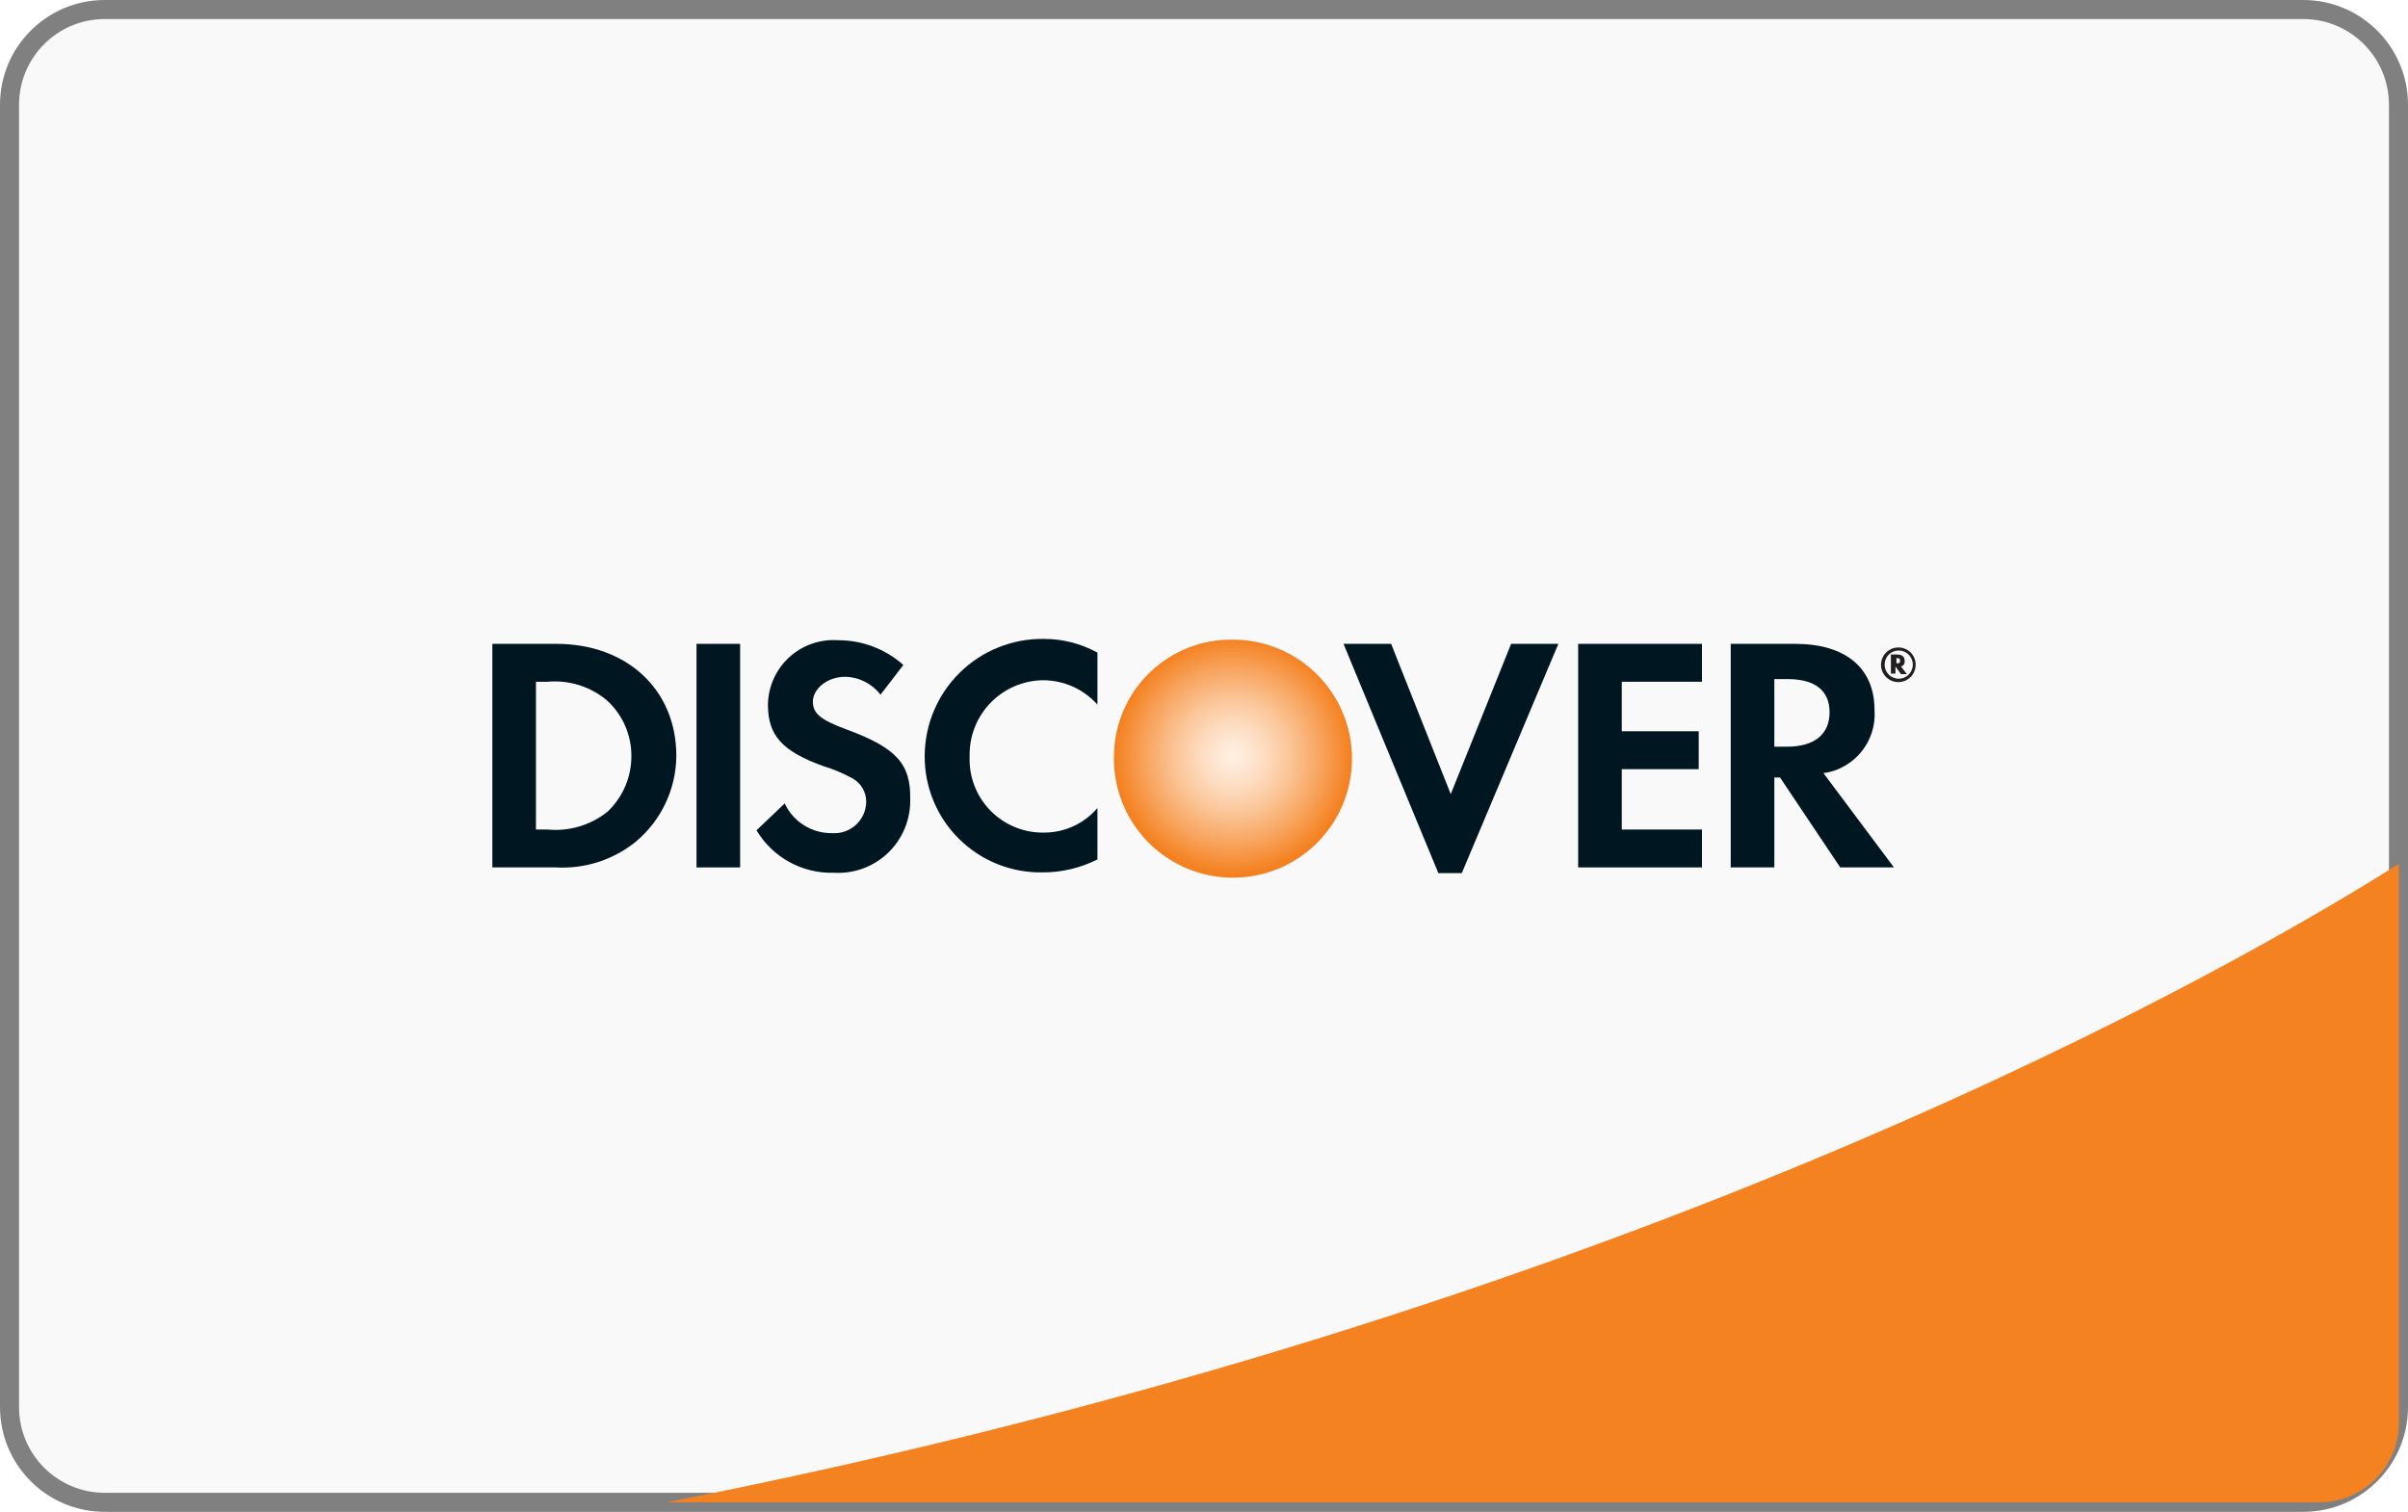
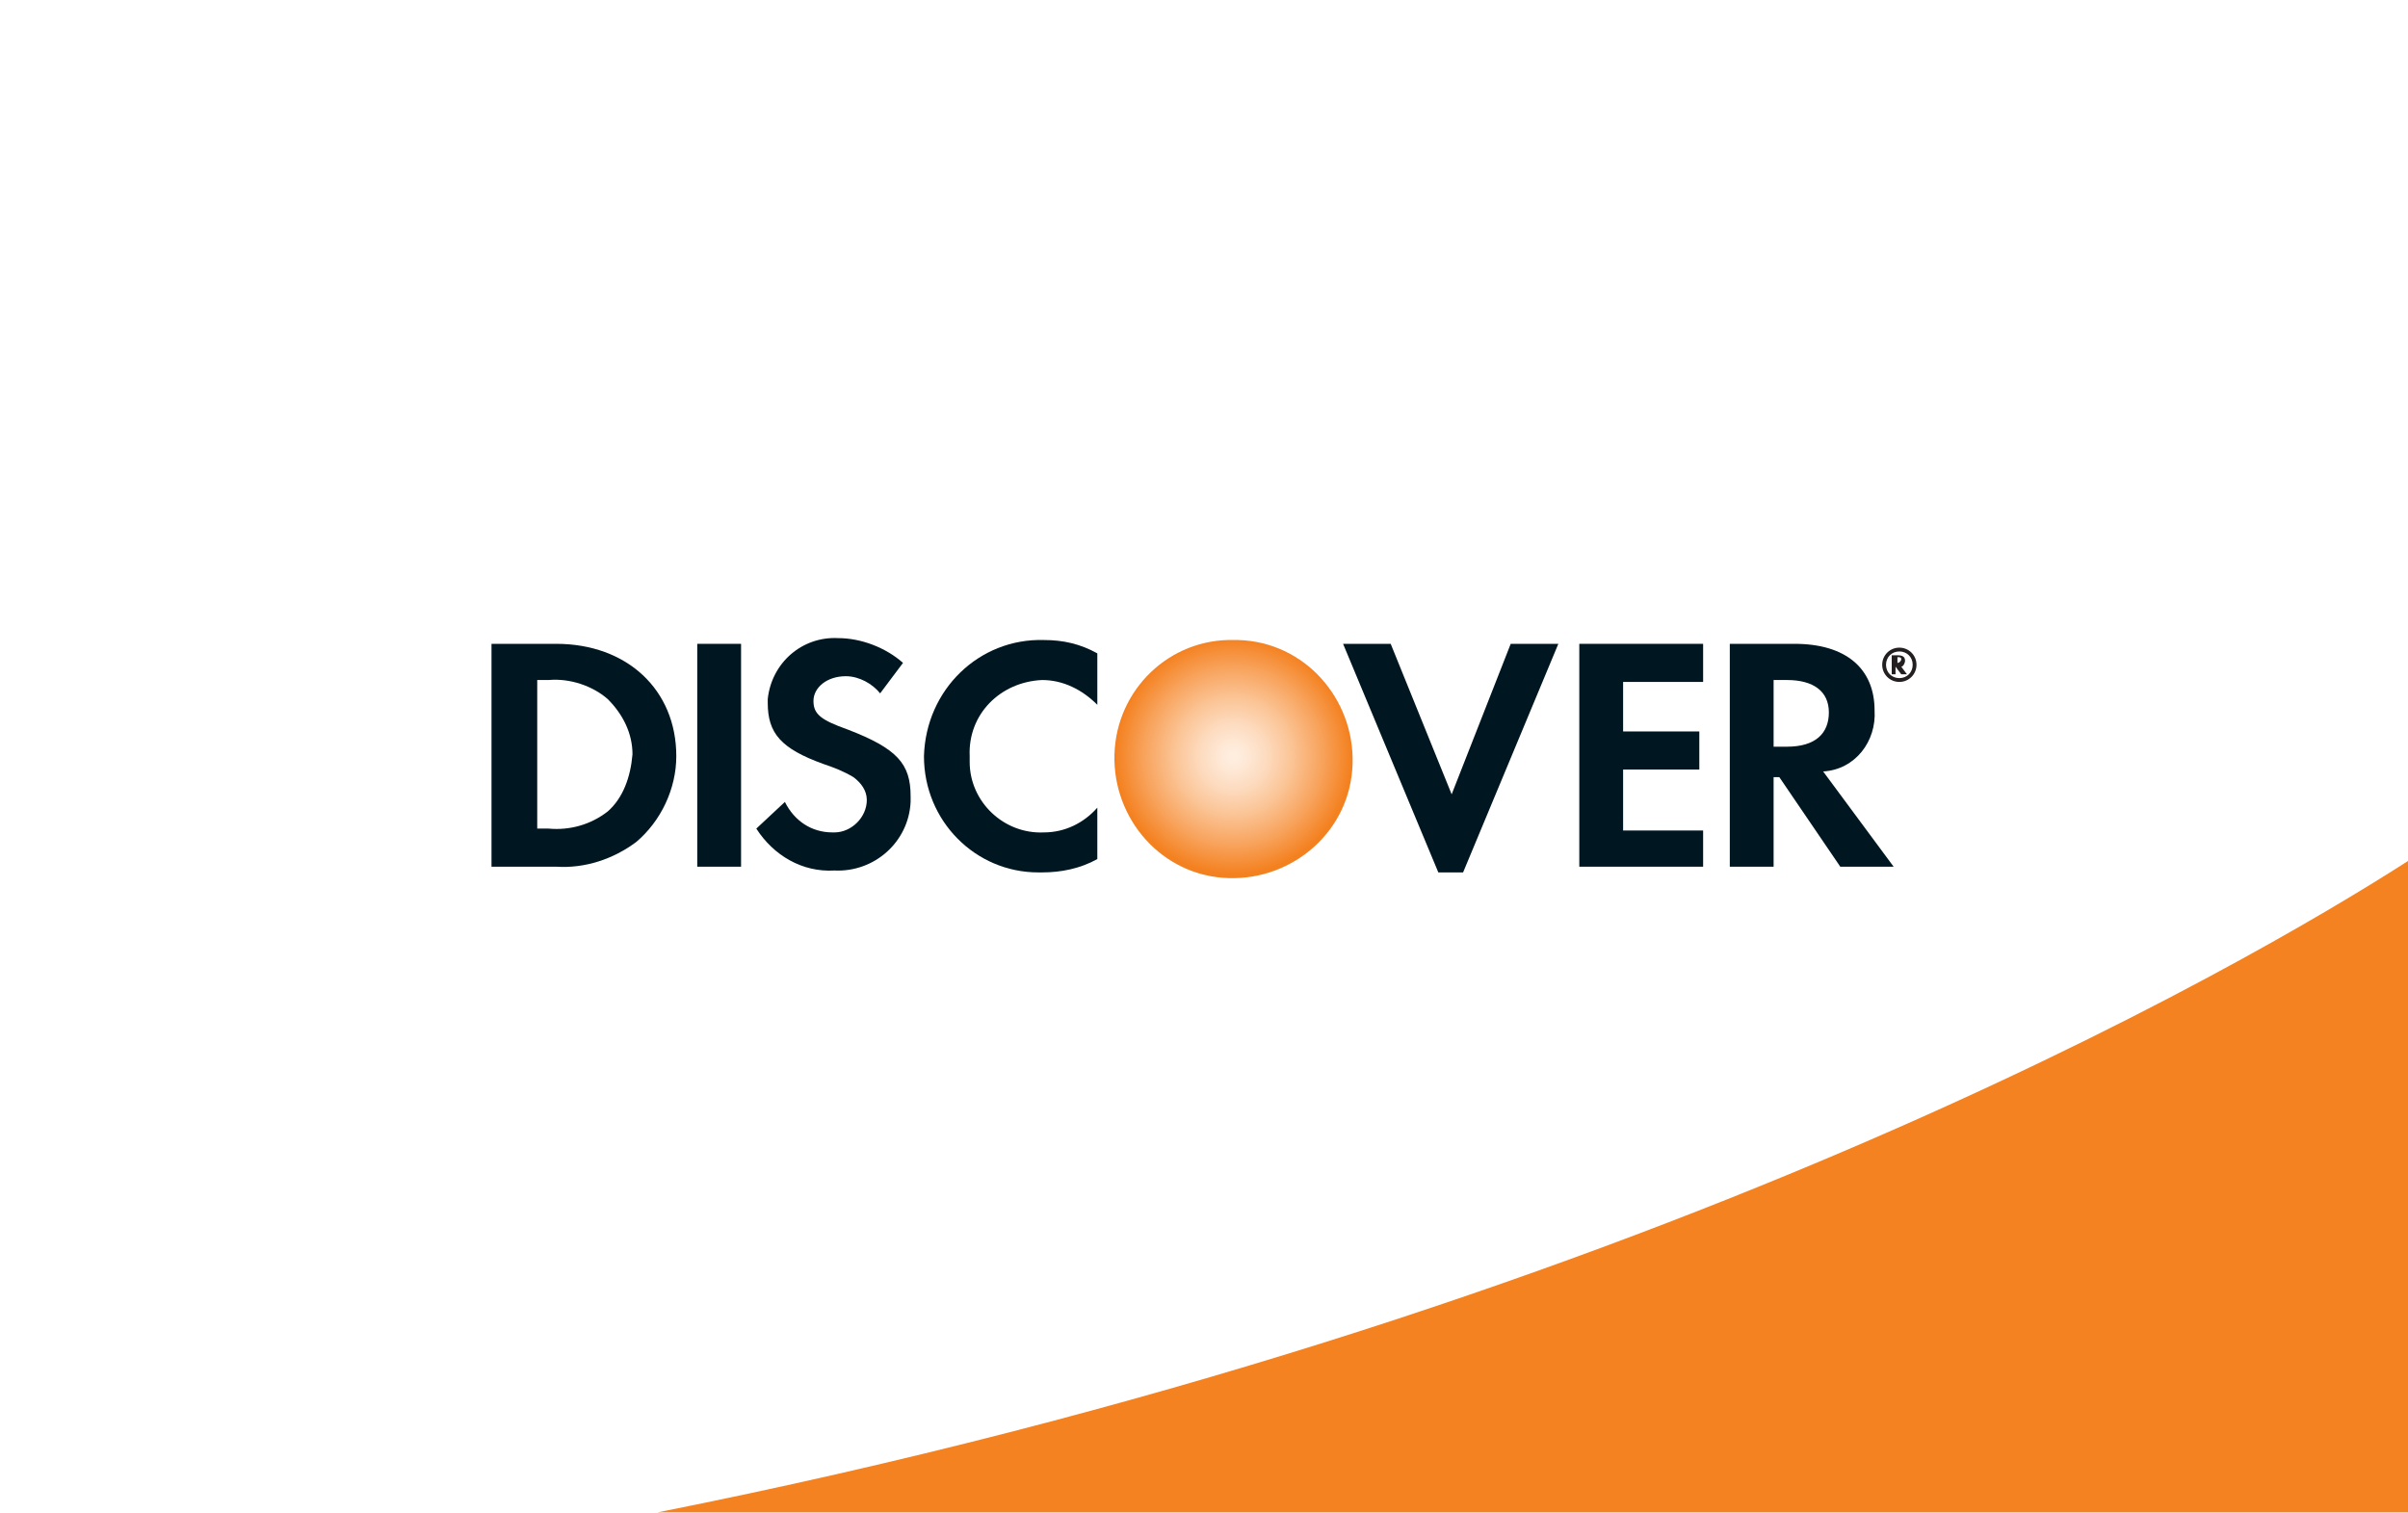
- <svg xmlns="http://www.w3.org/2000/svg" viewBox="0 0 126.43 79.39">
-   <defs>
-     <radialGradient id="a" cx="58.32" cy="-446.38" r="6.18" gradientTransform="translate(6.42 486.08)" gradientUnits="userSpaceOnUse">
-       <stop offset="0.01" stop-color="#ffeee0" />
-       <stop offset="0.11" stop-color="#fee9d7" />
-       <stop offset="0.28" stop-color="#fddbbf" />
-       <stop offset="0.49" stop-color="#fbc597" />
-       <stop offset="0.74" stop-color="#f8a560" />
-       <stop offset="1" stop-color="#f48120" />
-     </radialGradient>
-   </defs>
-   <rect x="0.5" y="0.5" width="125.43" height="78.39" rx="5" fill="#f9f9f9" stroke="gray" stroke-miterlimit="10" />
-   <path d="M35,78.89h86.77a4.18,4.18,0,0,0,4.18-4.18V45.36C117.6,50.64,86.21,68.84,35,78.89Z" fill="#f58220" />
-   <path d="M64.75,33.59a6.15,6.15,0,0,0-6.26,6,6.25,6.25,0,1,0,6.26-6Z" fill="url(#a)" />
-   <path d="M29.21,33.81H25.85V45.55H29.2a6.11,6.11,0,0,0,4.18-1.35,5.92,5.92,0,0,0,2.13-4.51C35.51,36.22,32.92,33.81,29.21,33.81Zm2.68,8.82a4.37,4.37,0,0,1-3.14.93h-.61V35.8h.61a4.24,4.24,0,0,1,3.14,1,3.93,3.93,0,0,1,1.26,2.92A4,4,0,0,1,31.89,42.63Z" fill="#001722" />
-   <rect x="36.57" y="33.81" width="2.29" height="11.74" fill="#001722" />
-   <path d="M44.46,38.31c-1.38-.51-1.78-.84-1.78-1.47s.71-1.3,1.7-1.3a2.39,2.39,0,0,1,1.85.94l1.2-1.56A5.12,5.12,0,0,0,44,33.62,3.44,3.44,0,0,0,40.32,37c0,1.62.74,2.44,2.88,3.22a8.06,8.06,0,0,1,1.59.67,1.4,1.4,0,0,1,.69,1.21,1.67,1.67,0,0,1-1.78,1.65,2.7,2.7,0,0,1-2.5-1.56L39.72,43.6a4.57,4.57,0,0,0,4.07,2.23,3.78,3.78,0,0,0,4-3.85C47.83,40.11,47.06,39.27,44.46,38.31Z" fill="#001722" />
-   <path d="M48.55,39.69a6.08,6.08,0,0,0,6.2,6.12,6.31,6.31,0,0,0,2.87-.68v-2.7a3.67,3.67,0,0,1-2.77,1.29,3.84,3.84,0,0,1-3.94-4,3.9,3.9,0,0,1,3.84-4A3.84,3.84,0,0,1,57.62,37V34.27a5.83,5.83,0,0,0-2.82-.72A6.17,6.17,0,0,0,48.55,39.69Z" fill="#001722" />
-   <polygon points="76.17 41.7 73.04 33.81 70.54 33.81 75.52 45.85 76.75 45.85 81.82 33.81 79.34 33.81 76.17 41.7" fill="#001722" />
-   <polygon points="82.86 45.55 89.36 45.55 89.36 43.56 85.15 43.56 85.15 40.39 89.19 40.39 89.19 38.4 85.15 38.4 85.15 35.8 89.36 35.8 89.36 33.81 82.86 33.81 82.86 45.55" fill="#001722" />
-   <path d="M98.42,37.28c0-2.2-1.52-3.47-4.16-3.47H90.87V45.55h2.29V40.83h.3l3.16,4.72h2.82l-3.7-4.95A3.12,3.12,0,0,0,98.42,37.28Zm-4.6,1.93h-.66V35.66h.7c1.43,0,2.2.6,2.2,1.74S95.29,39.21,93.82,39.21Z" fill="#001722" />
-   <path d="M100,34.69c0-.21-.14-.32-.39-.32h-.33v1h.24V35l.29.4h.31L99.81,35A.27.27,0,0,0,100,34.69Zm-.43.14h0v-.27h0c.12,0,.19,0,.19.13S99.72,34.83,99.6,34.83Z" fill="#231f20" />
-   <path d="M99.69,34a.91.91,0,1,0,.89.9A.9.9,0,0,0,99.69,34Zm0,1.64a.74.74,0,0,1,0-1.48.74.74,0,0,1,0,1.48Z" fill="#231f20" />
+ <svg xmlns="http://www.w3.org/2000/svg" version="1.1" id="Layer_1" x="0px" y="0px" viewBox="0 0 126.4 79.4" style="enable-background:new 0 0 126.4 79.4;" xml:space="preserve">
+   <style type="text/css">
+ 	.st0{fill:#F58220;}
+ 	.st1{fill:url(#SVGID_1_);}
+ 	.st2{fill:#001722;}
+ 	.st3{fill:#231F20;}
+ </style>
+   <path class="st0" d="M34.5,79.4h87.7h4.2v-4.3V45.2C118,50.6,86.3,69.1,34.5,79.4z" />
+   <radialGradient id="SVGID_1_" cx="58.315" cy="528.38" r="6.181" gradientTransform="matrix(1 0 0 -1 6.42 568.08)" gradientUnits="userSpaceOnUse">
+     <stop offset="1.000000e-02" style="stop-color:#FFEEE0" />
+     <stop offset="0.11" style="stop-color:#FEE9D7" />
+     <stop offset="0.28" style="stop-color:#FDDBBF" />
+     <stop offset="0.49" style="stop-color:#FBC597" />
+     <stop offset="0.74" style="stop-color:#F8A560" />
+     <stop offset="1" style="stop-color:#F48120" />
+   </radialGradient>
+   <path class="st1" d="M64.8,33.6c-3.4-0.1-6.2,2.6-6.3,6c-0.1,3.4,2.5,6.4,6,6.5c3.4,0.1,6.4-2.5,6.5-6c0.1-3.4-2.5-6.4-6-6.5  C64.9,33.6,64.8,33.6,64.8,33.6z" />
+   <path class="st2" d="M29.2,33.8h-3.4v11.7h3.4c1.5,0.1,3-0.4,4.2-1.3c1.3-1.1,2.1-2.8,2.1-4.5C35.5,36.2,32.9,33.8,29.2,33.8z   M31.9,42.6c-0.9,0.7-2,1-3.1,0.9h-0.6v-7.8h0.6c1.1-0.1,2.3,0.3,3.1,1c0.8,0.8,1.3,1.8,1.3,2.9C33.1,40.8,32.7,41.9,31.9,42.6z" />
+   <rect x="36.6" y="33.8" class="st2" width="2.3" height="11.7" />
+   <path class="st2" d="M44.5,38.3c-1.4-0.5-1.8-0.8-1.8-1.5s0.7-1.3,1.7-1.3c0.7,0,1.4,0.4,1.8,0.9l1.2-1.6c-0.9-0.8-2.2-1.3-3.4-1.3  c-1.9-0.1-3.5,1.3-3.7,3.2c0,0.1,0,0.1,0,0.2c0,1.6,0.7,2.4,2.9,3.2c0.6,0.2,1.1,0.4,1.6,0.7c0.4,0.3,0.7,0.7,0.7,1.2  c0,0.9-0.8,1.7-1.7,1.7c0,0-0.1,0-0.1,0c-1.1,0-2-0.6-2.5-1.6l-1.5,1.4c0.9,1.4,2.4,2.3,4.1,2.2c2.1,0.1,3.9-1.5,4-3.6  c0-0.1,0-0.2,0-0.3C47.8,40.1,47.1,39.3,44.5,38.3z" />
+   <path class="st2" d="M48.5,39.7c0,3.4,2.7,6.1,6,6.1c0.1,0,0.1,0,0.2,0c1,0,2-0.2,2.9-0.7v-2.7c-0.7,0.8-1.7,1.3-2.8,1.3  c-2.1,0.1-3.9-1.6-3.9-3.7c0-0.1,0-0.2,0-0.3c-0.1-2.2,1.6-3.9,3.8-4c0,0,0,0,0,0c1.1,0,2.1,0.5,2.9,1.3v-2.7  c-0.9-0.5-1.8-0.7-2.8-0.7C51.4,33.5,48.6,36.2,48.5,39.7C48.6,39.7,48.6,39.7,48.5,39.7z" />
+   <polygon class="st2" points="76.2,41.7 73,33.8 70.5,33.8 75.5,45.8 76.8,45.8 81.8,33.8 79.3,33.8 " />
+   <polygon class="st2" points="82.9,45.5 89.4,45.5 89.4,43.6 85.2,43.6 85.2,40.4 89.2,40.4 89.2,38.4 85.2,38.4 85.2,35.8   89.4,35.8 89.4,33.8 82.9,33.8 " />
+   <path class="st2" d="M98.4,37.3c0-2.2-1.5-3.5-4.2-3.5h-3.4v11.7h2.3v-4.7h0.3l3.2,4.7h2.8l-3.7-5C97.4,40.4,98.5,38.9,98.4,37.3z   M93.8,39.2h-0.7v-3.5h0.7c1.4,0,2.2,0.6,2.2,1.7S95.3,39.2,93.8,39.2z" />
+   <path class="st3" d="M100,34.7c0-0.2-0.1-0.3-0.4-0.3h-0.3v1h0.2V35l0.3,0.4h0.3L99.8,35C99.9,35,100,34.8,100,34.7z M99.6,34.8  L99.6,34.8v-0.3l0,0c0.1,0,0.2,0,0.2,0.1S99.7,34.8,99.6,34.8L99.6,34.8z" />
+   <path class="st3" d="M99.7,34c-0.5,0-0.9,0.4-0.9,0.9c0,0.5,0.4,0.9,0.9,0.9s0.9-0.4,0.9-0.9c0,0,0,0,0,0  C100.6,34.4,100.2,34,99.7,34z M99.7,35.6c-0.4,0-0.7-0.3-0.7-0.7c0-0.4,0.3-0.7,0.7-0.7c0.4,0,0.7,0.3,0.7,0.7  C100.4,35.3,100.1,35.6,99.7,35.6z" />
</svg>
